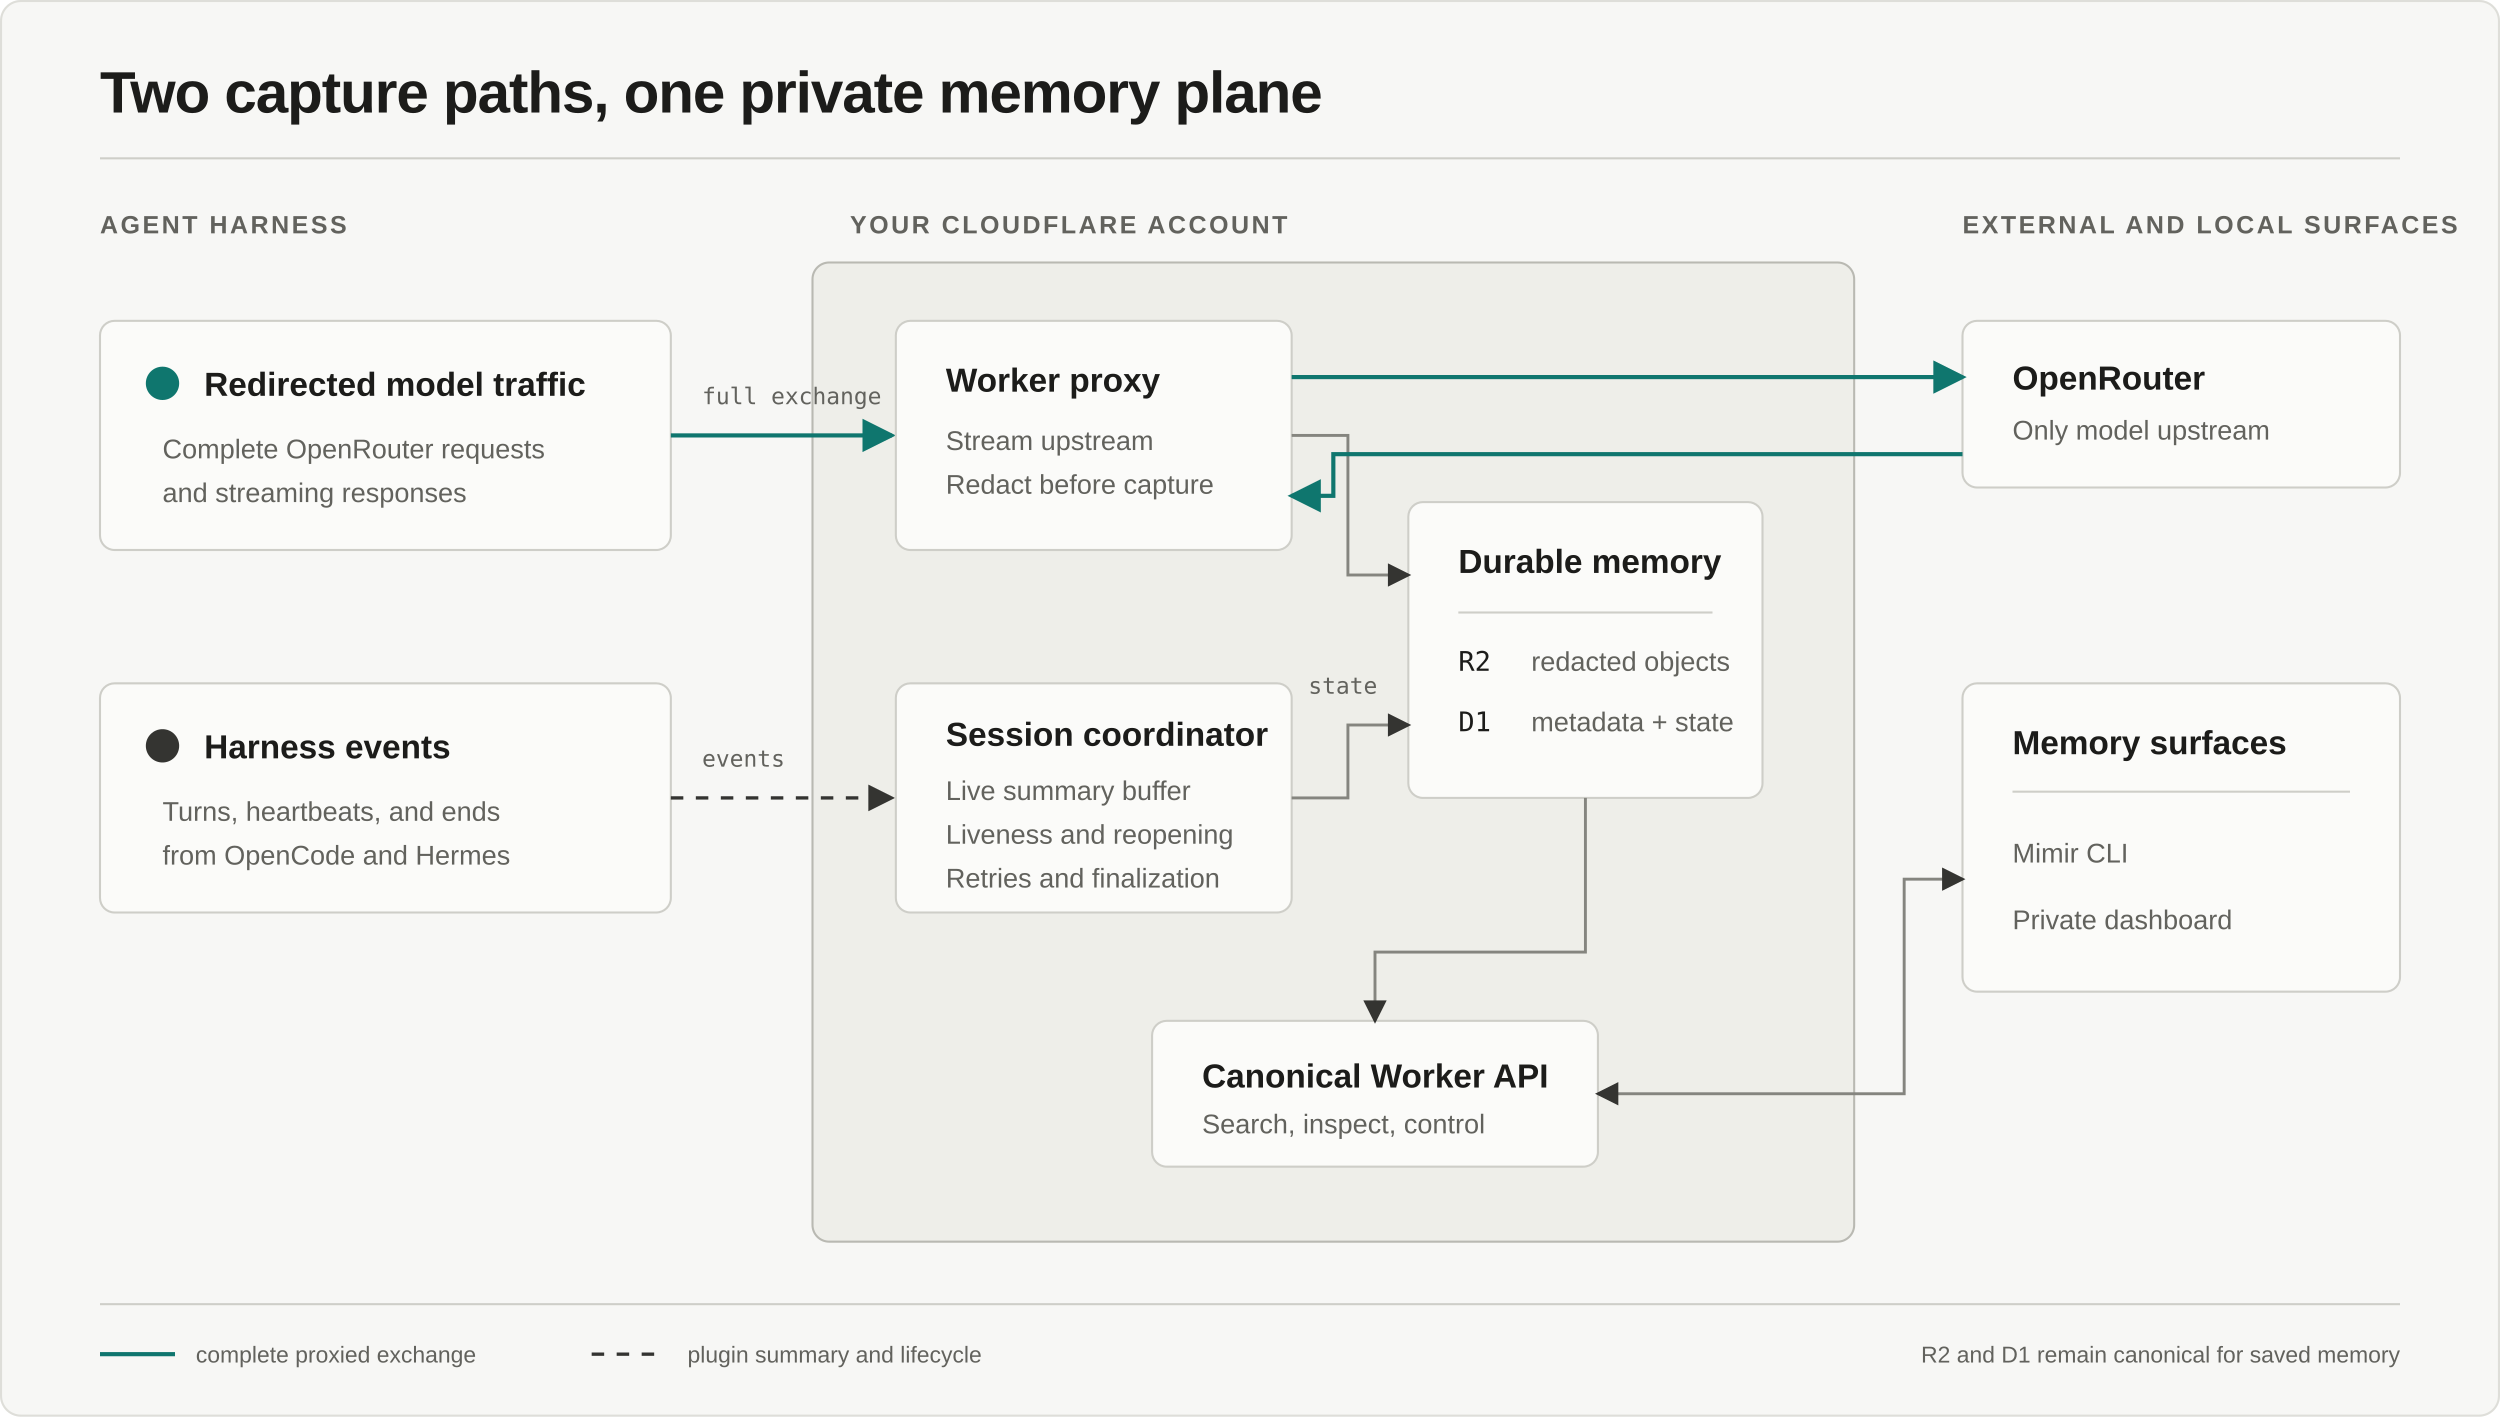
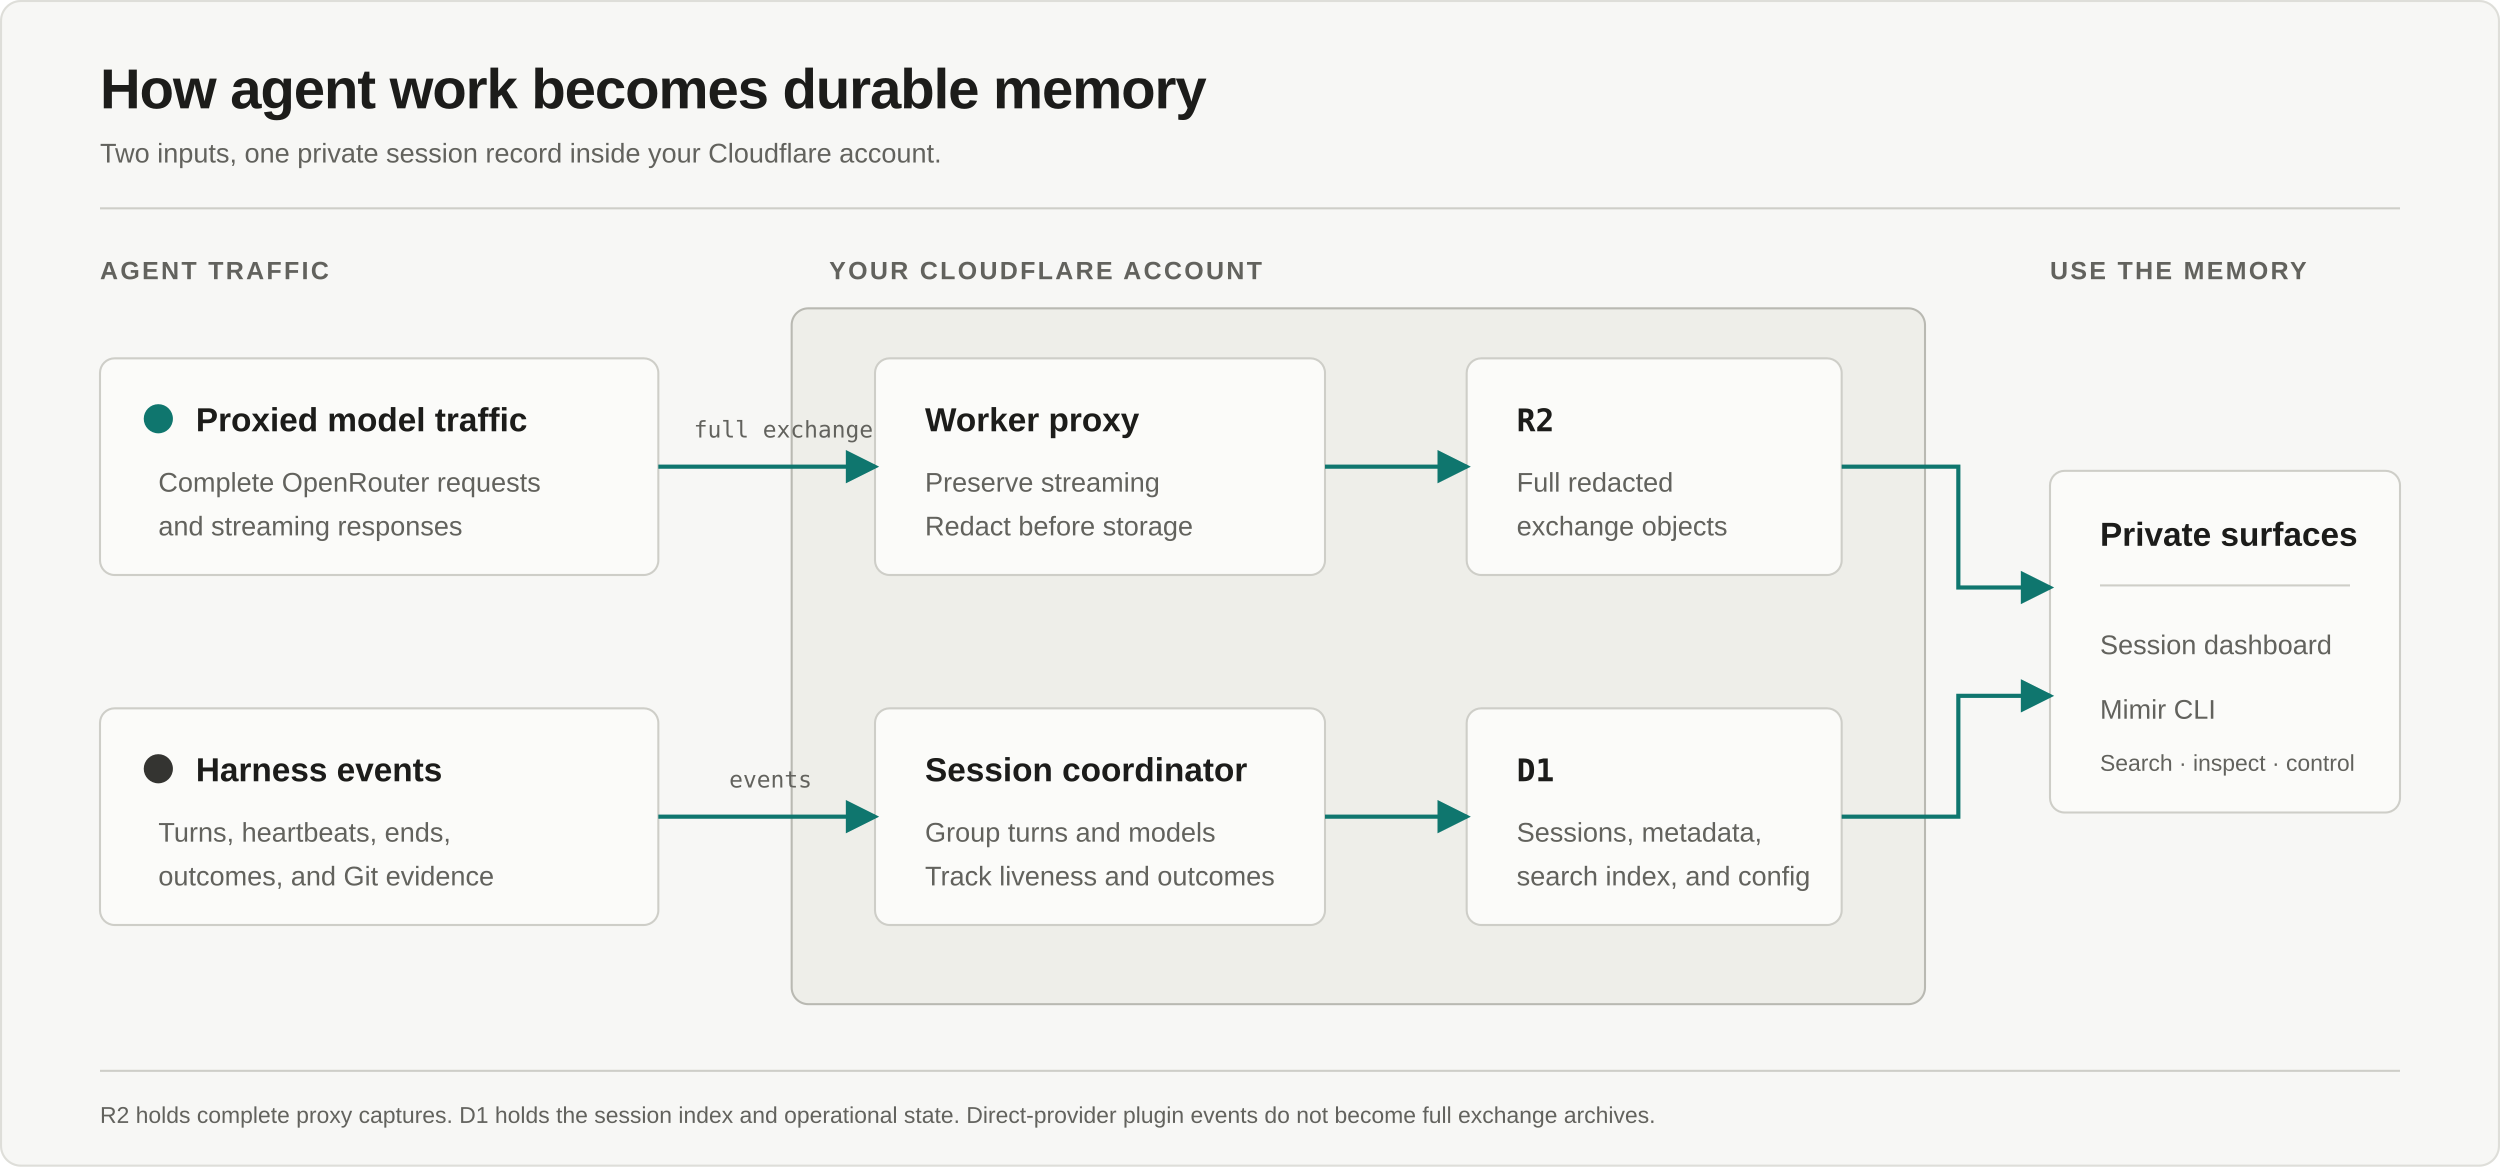
- <svg xmlns="http://www.w3.org/2000/svg" width="1200" height="680" viewBox="0 0 1200 680" role="img" aria-labelledby="title desc">
+ <svg xmlns="http://www.w3.org/2000/svg" width="1200" height="560" viewBox="0 0 1200 560" role="img" aria-labelledby="title desc">
  <defs>
-     <marker id="arrow-ink" markerWidth="8" markerHeight="8" refX="7" refY="4" orient="auto-start-reverse" markerUnits="strokeWidth">
-       <path d="M0 0L8 4L0 8Z" fill="#343431" />
-     </marker>
-     <marker id="arrow-teal" markerWidth="8" markerHeight="8" refX="7" refY="4" orient="auto" markerUnits="strokeWidth">
+     <marker id="arrow" markerWidth="8" markerHeight="8" refX="7" refY="4" orient="auto" markerUnits="strokeWidth">
      <path d="M0 0L8 4L0 8Z" fill="#0f766e" />
    </marker>
    <style>
      .sans { font-family: "IBM Plex Sans", "Segoe UI", Arial, sans-serif; }
      .mono { font-family: "IBM Plex Mono", "Cascadia Mono", Consolas, monospace; }
-       .title { font-size: 28px; font-weight: 600; letter-spacing: -0.5px; fill: #1c1c1a; }
-       .section { font-size: 12px; font-weight: 600; letter-spacing: 1.2px; fill: #62625d; }
+       .title { font-size: 27px; font-weight: 600; letter-spacing: -0.5px; fill: #1c1c1a; }
+       .section { font-size: 12px; font-weight: 600; letter-spacing: 1.1px; fill: #62625d; }
      .label { font-size: 16px; font-weight: 600; fill: #1c1c1a; }
      .body { font-size: 13px; fill: #62625d; }
      .micro { font-size: 11px; fill: #62625d; }
      .node { fill: #fbfbf9; stroke: #cecec8; stroke-width: 1; }
-       .boundary { fill: #eeeee9; stroke: #b9b9b2; stroke-width: 1; }
+       .cloud { fill: #eeeee9; stroke: #b9b9b2; stroke-width: 1; }
      .rule { stroke: #cecec8; stroke-width: 1; }
-       .solid { fill: none; stroke: #0f766e; stroke-width: 2; marker-end: url(#arrow-teal); }
-       .dashed { fill: none; stroke: #343431; stroke-width: 1.6; stroke-dasharray: 6 6; marker-end: url(#arrow-ink); }
-       .internal { fill: none; stroke: #85857f; stroke-width: 1.4; marker-end: url(#arrow-ink); }
-       .both { fill: none; stroke: #85857f; stroke-width: 1.4; marker-start: url(#arrow-ink); marker-end: url(#arrow-ink); }
+       .flow { fill: none; stroke: #0f766e; stroke-width: 2; marker-end: url(#arrow); }
    </style>
  </defs>
-   <rect width="1200" height="680" rx="10" fill="#f7f7f5" />
-   <rect x="0.5" y="0.5" width="1199" height="679" rx="9.5" fill="none" stroke="#deded9" />
-   <text x="48" y="54" class="sans title">Two capture paths, one private memory plane</text>
-   <line x1="48" y1="76" x2="1152" y2="76" class="rule" />
-   <text x="48" y="112" class="sans section">AGENT HARNESS</text>
-   <text x="408" y="112" class="sans section">YOUR CLOUDFLARE ACCOUNT</text>
-   <text x="942" y="112" class="sans section">EXTERNAL AND LOCAL SURFACES</text>
-   <rect x="390" y="126" width="500" height="470" rx="8" class="boundary" />
-   <rect x="48" y="154" width="274" height="110" rx="7" class="node" />
-   <circle cx="78" cy="184" r="8" fill="#0f766e" />
-   <text x="98" y="190" class="sans label">Redirected model traffic</text>
-   <text x="78" y="220" class="sans body">Complete OpenRouter requests</text>
-   <text x="78" y="241" class="sans body">and streaming responses</text>
-   <rect x="48" y="328" width="274" height="110" rx="7" class="node" />
-   <circle cx="78" cy="358" r="8" fill="#343431" />
-   <text x="98" y="364" class="sans label">Harness events</text>
-   <text x="78" y="394" class="sans body">Turns, heartbeats, and ends</text>
-   <text x="78" y="415" class="sans body">from OpenCode and Hermes</text>
-   <path d="M322 209H428" class="solid" />
-   <text x="337" y="194" class="mono micro">full exchange</text>
-   <path d="M322 383H428" class="dashed" />
-   <text x="337" y="368" class="mono micro">events</text>
-   <rect x="430" y="154" width="190" height="110" rx="7" class="node" />
-   <text x="454" y="188" class="sans label">Worker proxy</text>
-   <text x="454" y="216" class="sans body">Stream upstream</text>
-   <text x="454" y="237" class="sans body">Redact before capture</text>
-   <rect x="430" y="328" width="190" height="110" rx="7" class="node" />
-   <text x="454" y="358" class="sans label">Session coordinator</text>
-   <text x="454" y="384" class="sans body">Live summary buffer</text>
-   <text x="454" y="405" class="sans body">Liveness and reopening</text>
-   <text x="454" y="426" class="sans body">Retries and finalization</text>
-   <rect x="676" y="241" width="170" height="142" rx="7" class="node" />
-   <text x="700" y="275" class="sans label">Durable memory</text>
-   <line x1="700" y1="294" x2="822" y2="294" class="rule" />
-   <text x="700" y="322" class="mono" font-size="13" fill="#1c1c1a">R2</text>
-   <text x="735" y="322" class="sans body">redacted objects</text>
-   <text x="700" y="351" class="mono" font-size="13" fill="#1c1c1a">D1</text>
-   <text x="735" y="351" class="sans body">metadata + state</text>
-   <rect x="553" y="490" width="214" height="70" rx="7" class="node" />
-   <text x="577" y="522" class="sans label">Canonical Worker API</text>
-   <text x="577" y="544" class="sans body">Search, inspect, control</text>
-   <path d="M620 209H647V276H676" class="internal" />
-   <path d="M620 383H647V348H676" class="internal" />
-   <text x="628" y="333" class="mono micro">state</text>
-   <path d="M761 383V457H660V490" class="internal" />
-   <rect x="942" y="154" width="210" height="80" rx="7" class="node" />
-   <text x="966" y="187" class="sans label">OpenRouter</text>
-   <text x="966" y="211" class="sans body">Only model upstream</text>
-   <path d="M620 181H942" class="solid" />
-   <path d="M942 218H640V238H620" class="solid" />
-   <rect x="942" y="328" width="210" height="148" rx="7" class="node" />
-   <text x="966" y="362" class="sans label">Memory surfaces</text>
-   <line x1="966" y1="380" x2="1128" y2="380" class="rule" />
-   <text x="966" y="414" class="sans body">Mimir CLI</text>
-   <text x="966" y="446" class="sans body">Private dashboard</text>
-   <path d="M767 525H914V422H942" class="both" />
-   <line x1="48" y1="626" x2="1152" y2="626" class="rule" />
-   <line x1="48" y1="650" x2="84" y2="650" stroke="#0f766e" stroke-width="2" />
-   <text x="94" y="654" class="sans micro">complete proxied exchange</text>
-   <line x1="284" y1="650" x2="320" y2="650" stroke="#343431" stroke-width="1.6" stroke-dasharray="6 6" />
-   <text x="330" y="654" class="sans micro">plugin summary and lifecycle</text>
-   <text x="1152" y="654" text-anchor="end" class="sans micro">R2 and D1 remain canonical for saved memory</text>
+   <rect width="1200" height="560" rx="10" fill="#f7f7f5" />
+   <rect x="0.5" y="0.5" width="1199" height="559" rx="9.5" fill="none" stroke="#deded9" />
+   <text x="48" y="52" class="sans title">How agent work becomes durable memory</text>
+   <text x="48" y="78" class="sans body">Two inputs, one private session record inside your Cloudflare account.</text>
+   <line x1="48" y1="100" x2="1152" y2="100" class="rule" />
+   <text x="48" y="134" class="sans section">AGENT TRAFFIC</text>
+   <text x="398" y="134" class="sans section">YOUR CLOUDFLARE ACCOUNT</text>
+   <text x="984" y="134" class="sans section">USE THE MEMORY</text>
+   <rect x="380" y="148" width="544" height="334" rx="8" class="cloud" />
+   <rect x="48" y="172" width="268" height="104" rx="7" class="node" />
+   <circle cx="76" cy="201" r="7" fill="#0f766e" />
+   <text x="94" y="207" class="sans label">Proxied model traffic</text>
+   <text x="76" y="236" class="sans body">Complete OpenRouter requests</text>
+   <text x="76" y="257" class="sans body">and streaming responses</text>
+   <rect x="48" y="340" width="268" height="104" rx="7" class="node" />
+   <circle cx="76" cy="369" r="7" fill="#343431" />
+   <text x="94" y="375" class="sans label">Harness events</text>
+   <text x="76" y="404" class="sans body">Turns, heartbeats, ends,</text>
+   <text x="76" y="425" class="sans body">outcomes, and Git evidence</text>
+   <rect x="420" y="172" width="216" height="104" rx="7" class="node" />
+   <text x="444" y="207" class="sans label">Worker proxy</text>
+   <text x="444" y="236" class="sans body">Preserve streaming</text>
+   <text x="444" y="257" class="sans body">Redact before storage</text>
+   <rect x="420" y="340" width="216" height="104" rx="7" class="node" />
+   <text x="444" y="375" class="sans label">Session coordinator</text>
+   <text x="444" y="404" class="sans body">Group turns and models</text>
+   <text x="444" y="425" class="sans body">Track liveness and outcomes</text>
+   <rect x="704" y="172" width="180" height="104" rx="7" class="node" />
+   <text x="728" y="207" class="mono" font-size="15" font-weight="600" fill="#1c1c1a">R2</text>
+   <text x="728" y="236" class="sans body">Full redacted</text>
+   <text x="728" y="257" class="sans body">exchange objects</text>
+   <rect x="704" y="340" width="180" height="104" rx="7" class="node" />
+   <text x="728" y="375" class="mono" font-size="15" font-weight="600" fill="#1c1c1a">D1</text>
+   <text x="728" y="404" class="sans body">Sessions, metadata,</text>
+   <text x="728" y="425" class="sans body">search index, and config</text>
+   <rect x="984" y="226" width="168" height="164" rx="7" class="node" />
+   <text x="1008" y="262" class="sans label">Private surfaces</text>
+   <line x1="1008" y1="281" x2="1128" y2="281" class="rule" />
+   <text x="1008" y="314" class="sans body">Session dashboard</text>
+   <text x="1008" y="345" class="sans body">Mimir CLI</text>
+   <text x="1008" y="370" class="sans micro">Search · inspect · control</text>
+   <path d="M316 224H420" class="flow" />
+   <text x="333" y="210" class="mono micro">full exchange</text>
+   <path d="M316 392H420" class="flow" />
+   <text x="350" y="378" class="mono micro">events</text>
+   <path d="M636 224H704" class="flow" />
+   <path d="M636 392H704" class="flow" />
+   <path d="M884 224H940V282H984" class="flow" />
+   <path d="M884 392H940V334H984" class="flow" />
+   <line x1="48" y1="514" x2="1152" y2="514" class="rule" />
+   <text x="48" y="539" class="sans micro">R2 holds complete proxy captures. D1 holds the session index and operational state. Direct-provider plugin events do not become full exchange archives.</text>
</svg>
